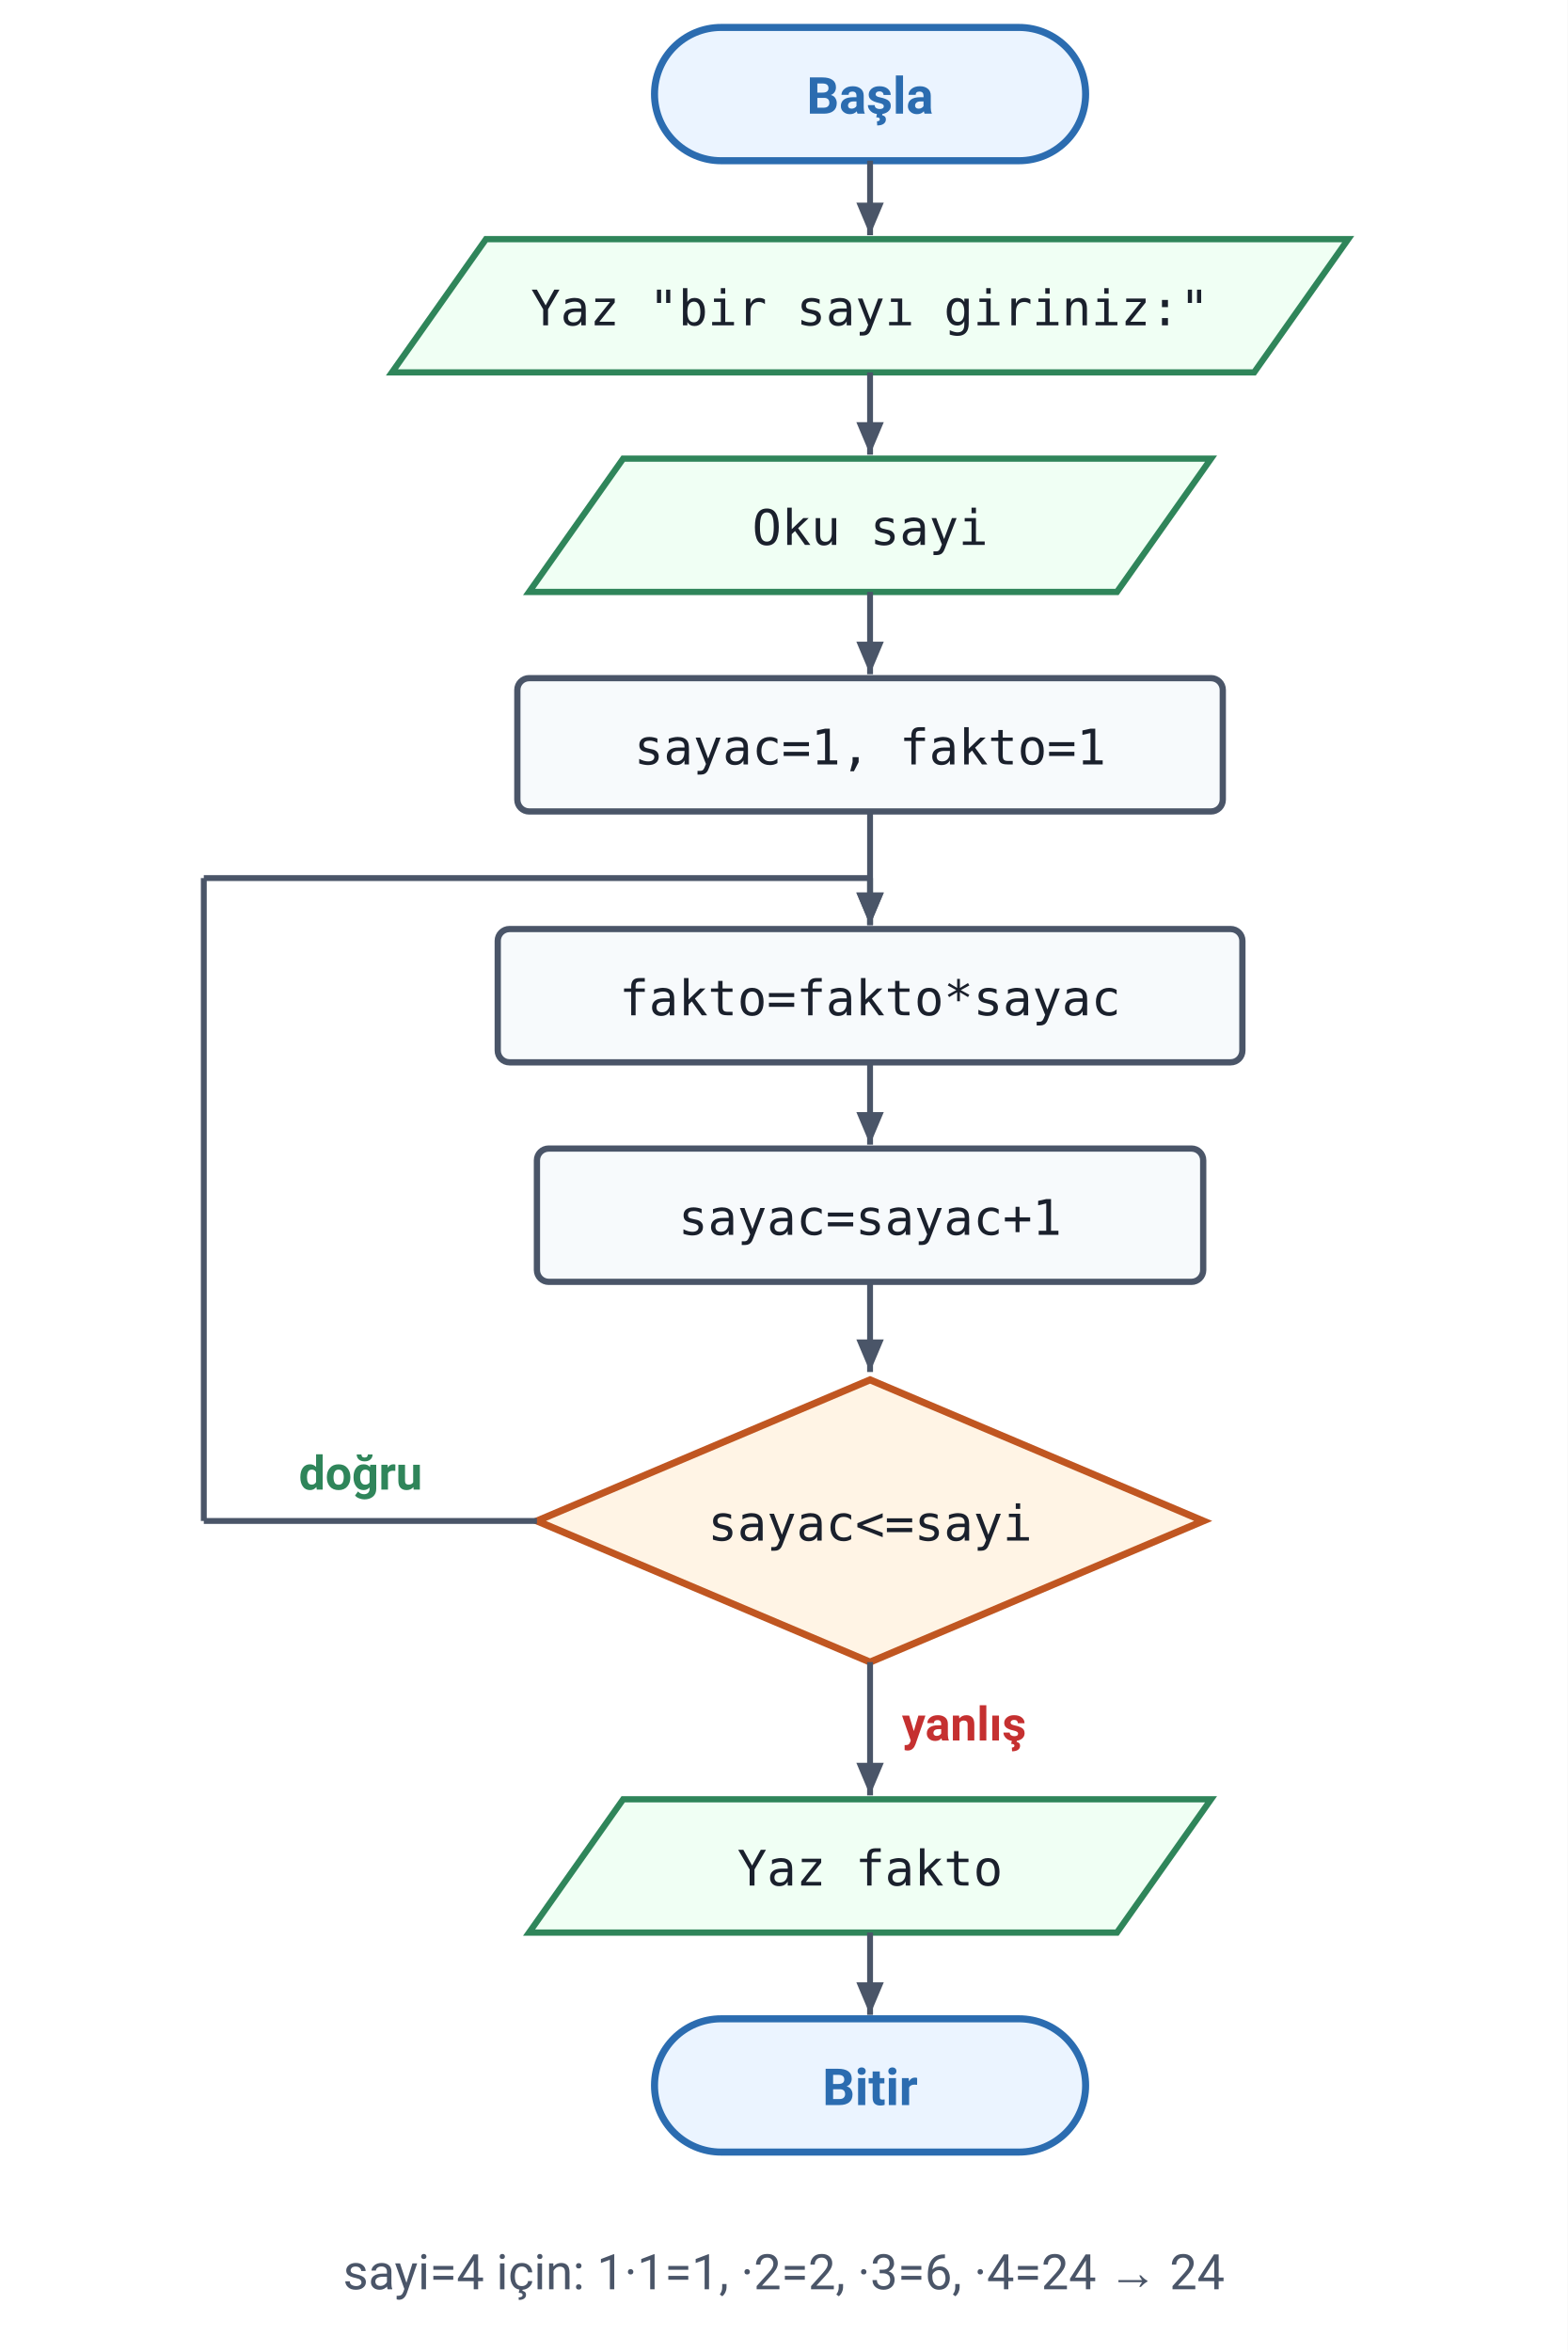
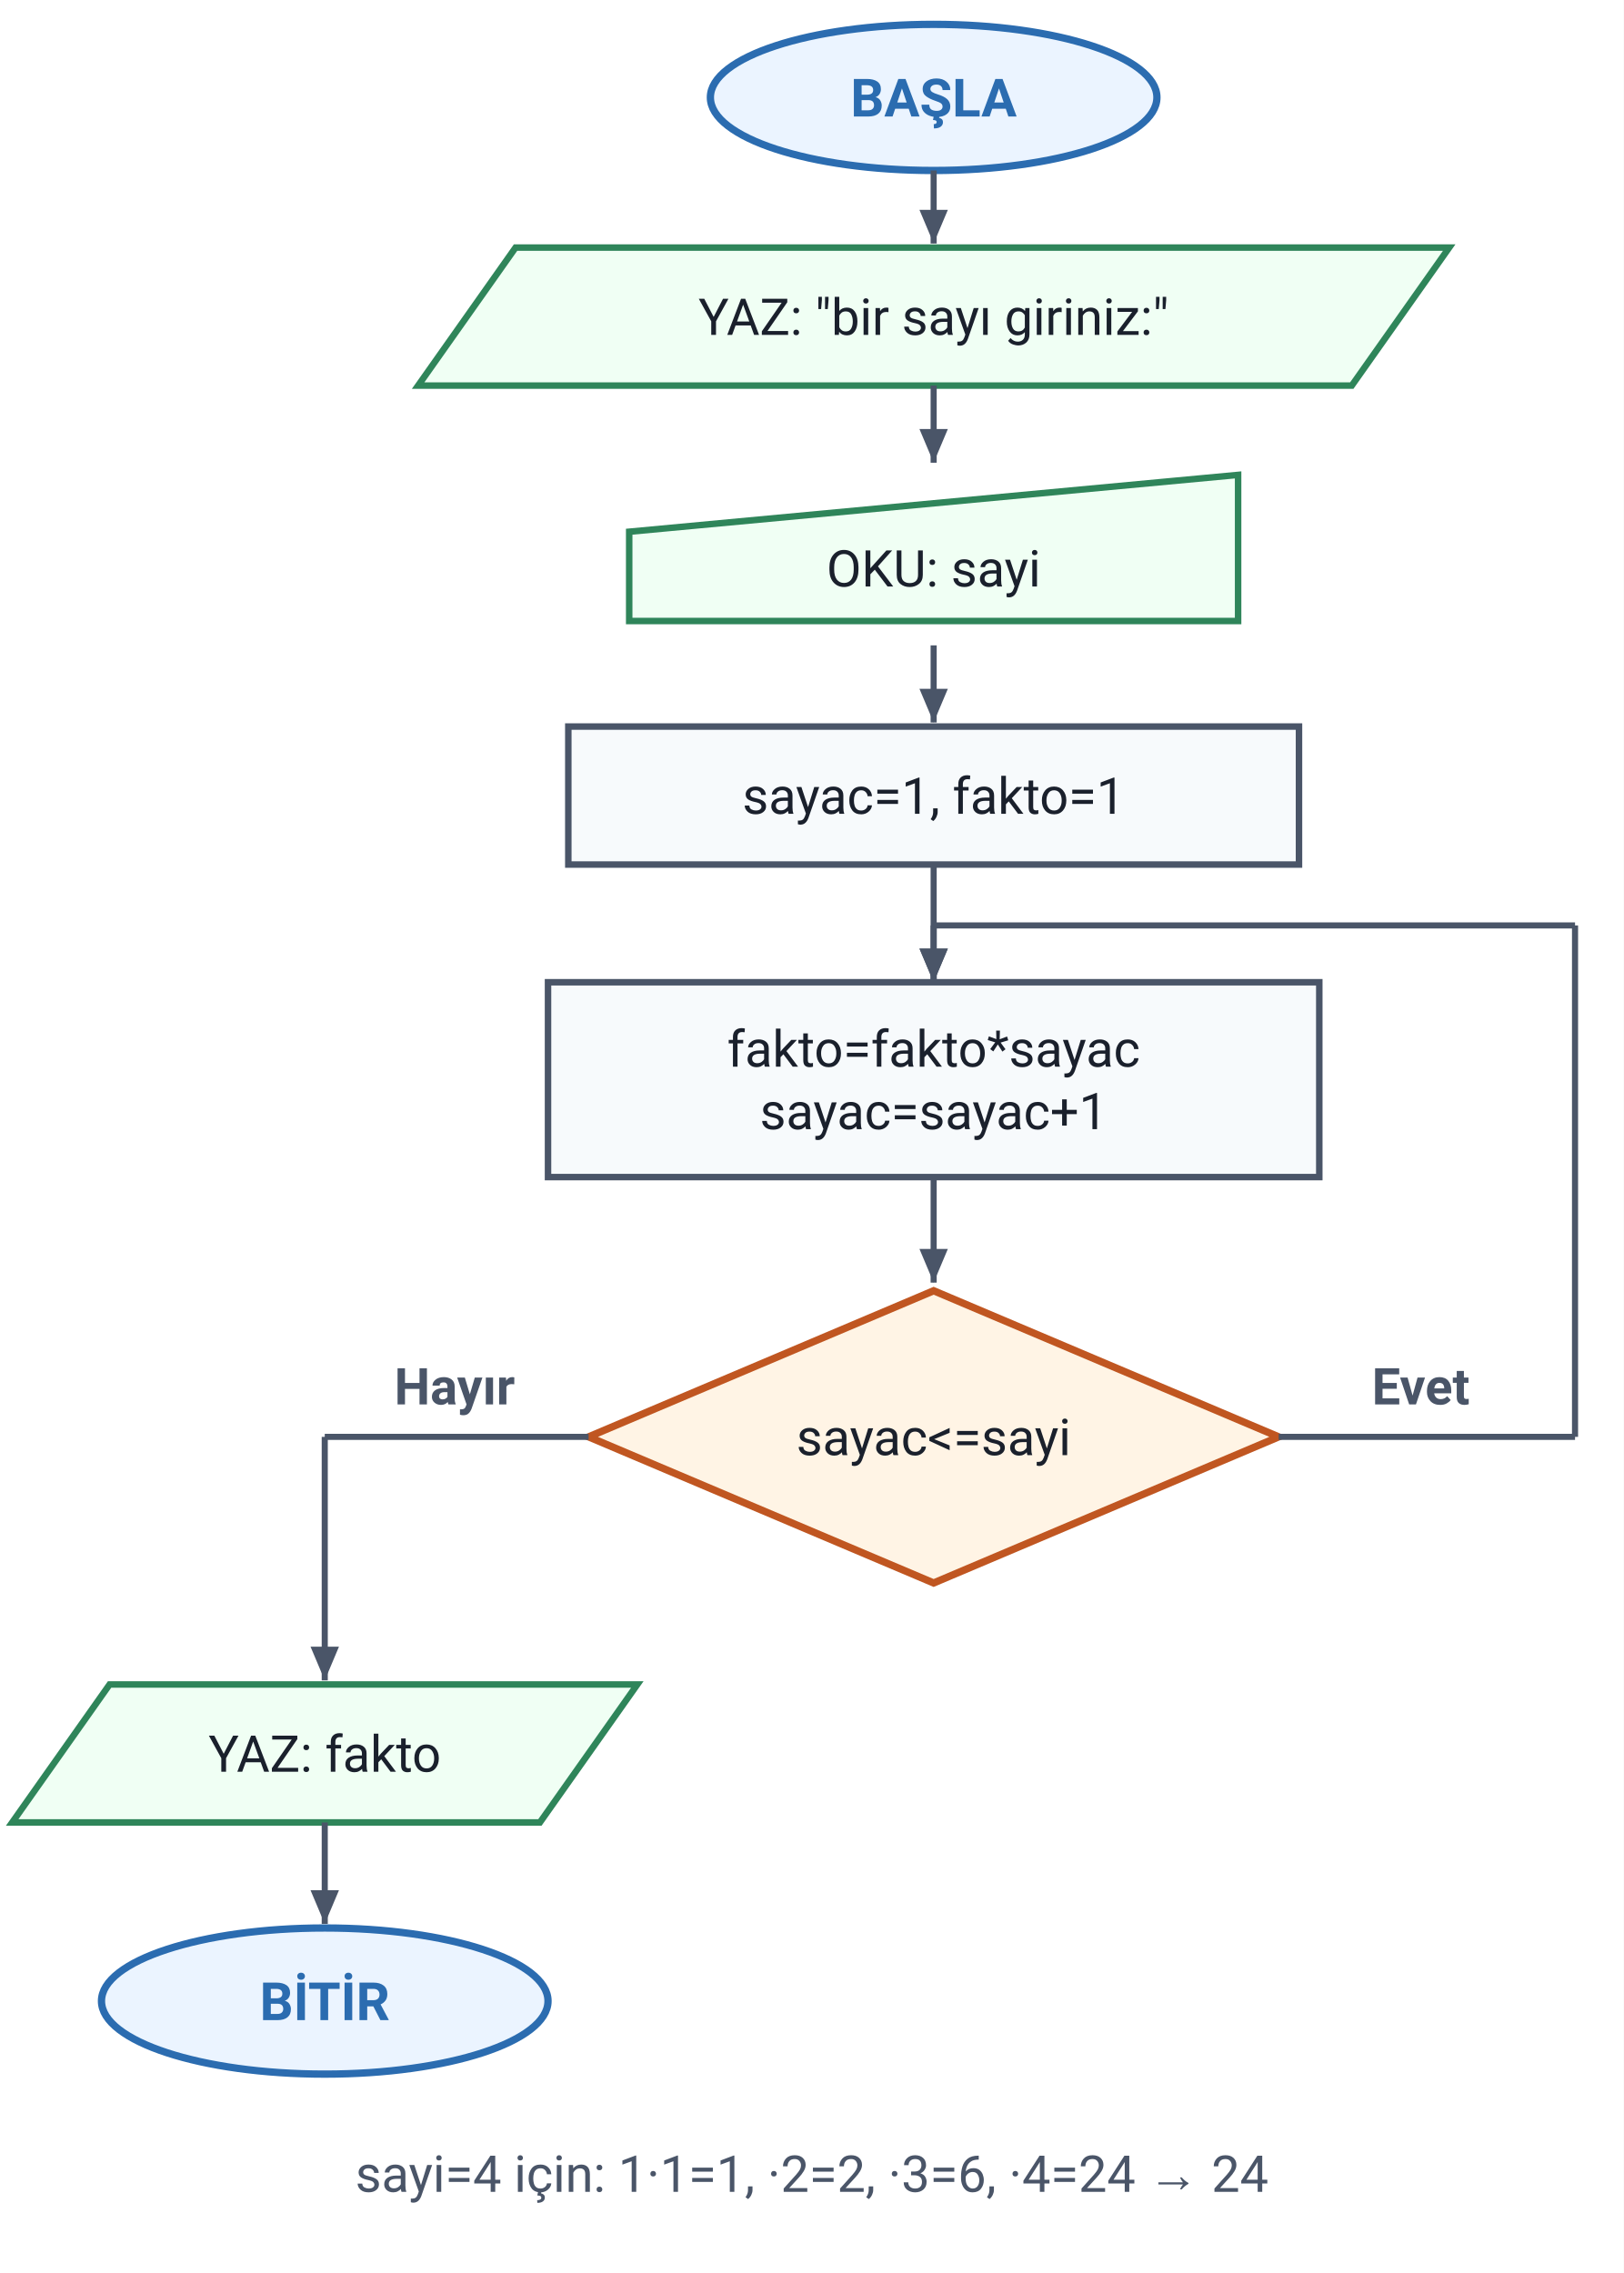
- <svg xmlns="http://www.w3.org/2000/svg" width="400" height="600" viewBox="0 0 400 600" role="img">
+ <svg xmlns="http://www.w3.org/2000/svg" width="400" height="560" viewBox="0 0 400 560" role="img">
  <rect width="100%" height="100%" fill="#FFFFFF" />
-   <rect x="167.0" y="7.0" width="110" height="34" rx="17" fill="#EBF4FF" stroke="#2B6CB0" stroke-width="1.8" />
-   <text x="222.0" y="29.0" font-family="system-ui, -apple-system, 'Segoe UI', Roboto, Arial, sans-serif" font-size="13" fill="#2B6CB0" font-weight="600" text-anchor="middle">Başla</text>
-   <line x1="222.0" y1="41.0" x2="222.0" y2="60.0" stroke="#4A5568" stroke-width="1.5" />
-   <polygon points="222.0,60.0 218.5,51.7 225.5,51.7" fill="#4A5568" />
-   <polygon points="124.0,61.0 344.0,61.0 320.0,95.0 100.0,95.0" fill="#F0FFF4" stroke="#2F855A" stroke-width="1.6" />
-   <text x="222.0" y="83.0" font-family="ui-monospace, 'SF Mono', Menlo, Consolas, monospace" font-size="12.5" fill="#1A202C" text-anchor="middle">Yaz "bir sayı giriniz:"</text>
-   <line x1="222.0" y1="95.0" x2="222.0" y2="116.0" stroke="#4A5568" stroke-width="1.5" />
-   <polygon points="222.0,116.0 218.5,107.7 225.5,107.7" fill="#4A5568" />
-   <polygon points="159.0,117.0 309.0,117.0 285.0,151.0 135.0,151.0" fill="#F0FFF4" stroke="#2F855A" stroke-width="1.6" />
-   <text x="222.0" y="139.0" font-family="ui-monospace, 'SF Mono', Menlo, Consolas, monospace" font-size="12.5" fill="#1A202C" text-anchor="middle">Oku sayi</text>
-   <line x1="222.0" y1="151.0" x2="222.0" y2="172.0" stroke="#4A5568" stroke-width="1.5" />
-   <polygon points="222.0,172.0 218.5,163.7 225.5,163.7" fill="#4A5568" />
-   <rect x="132.0" y="173.0" width="180" height="34" rx="3" fill="#F7FAFC" stroke="#4A5568" stroke-width="1.6" />
-   <text x="222.0" y="195.0" font-family="ui-monospace, 'SF Mono', Menlo, Consolas, monospace" font-size="12.5" fill="#1A202C" text-anchor="middle">sayac=1, fakto=1</text>
-   <line x1="222.0" y1="207.0" x2="222.0" y2="236.0" stroke="#4A5568" stroke-width="1.5" />
-   <polygon points="222.0,236.0 218.5,227.7 225.5,227.7" fill="#4A5568" />
-   <rect x="127.0" y="237.0" width="190" height="34" rx="3" fill="#F7FAFC" stroke="#4A5568" stroke-width="1.6" />
-   <text x="222.0" y="259.0" font-family="ui-monospace, 'SF Mono', Menlo, Consolas, monospace" font-size="12.5" fill="#1A202C" text-anchor="middle">fakto=fakto*sayac</text>
-   <line x1="222.0" y1="271.0" x2="222.0" y2="292.0" stroke="#4A5568" stroke-width="1.5" />
-   <polygon points="222.0,292.0 218.5,283.7 225.5,283.7" fill="#4A5568" />
-   <rect x="137.0" y="293.0" width="170" height="34" rx="3" fill="#F7FAFC" stroke="#4A5568" stroke-width="1.6" />
-   <text x="222.0" y="315.0" font-family="ui-monospace, 'SF Mono', Menlo, Consolas, monospace" font-size="12.5" fill="#1A202C" text-anchor="middle">sayac=sayac+1</text>
-   <line x1="222.0" y1="327.0" x2="222.0" y2="350.0" stroke="#4A5568" stroke-width="1.5" />
-   <polygon points="222.0,350.0 218.5,341.7 225.5,341.7" fill="#4A5568" />
-   <polygon points="222.0,352.0 307.0,388.0 222.0,424.0 137.0,388.0" fill="#FFF4E5" stroke="#C05621" stroke-width="1.8" />
-   <text x="222.0" y="393.0" font-family="ui-monospace, 'SF Mono', Menlo, Consolas, monospace" font-size="12.5" fill="#1A202C" text-anchor="middle">sayac&lt;=sayi</text>
-   <line x1="137.0" y1="388.0" x2="52.0" y2="388.0" stroke="#4A5568" stroke-width="1.5" />
-   <line x1="52.0" y1="388.0" x2="52.0" y2="224.0" stroke="#4A5568" stroke-width="1.5" />
-   <line x1="52.0" y1="224.0" x2="222.0" y2="224.0" stroke="#4A5568" stroke-width="1.5" />
-   <line x1="222.0" y1="224.0" x2="222.0" y2="236.0" stroke="#4A5568" stroke-width="1.5" />
-   <polygon points="222.0,236.0 218.5,227.7 225.5,227.7" fill="#4A5568" />
-   <text x="92.0" y="380.0" font-family="system-ui, -apple-system, 'Segoe UI', Roboto, Arial, sans-serif" font-size="12" fill="#2F855A" font-weight="600" text-anchor="middle">doğru</text>
-   <line x1="222.0" y1="424.0" x2="222.0" y2="458.0" stroke="#4A5568" stroke-width="1.5" />
-   <polygon points="222.0,458.0 218.5,449.7 225.5,449.7" fill="#4A5568" />
-   <text x="246.0" y="444.0" font-family="system-ui, -apple-system, 'Segoe UI', Roboto, Arial, sans-serif" font-size="12" fill="#C53030" font-weight="600" text-anchor="middle">yanlış</text>
-   <polygon points="159.0,459.0 309.0,459.0 285.0,493.0 135.0,493.0" fill="#F0FFF4" stroke="#2F855A" stroke-width="1.6" />
-   <text x="222.0" y="481.0" font-family="ui-monospace, 'SF Mono', Menlo, Consolas, monospace" font-size="12.5" fill="#1A202C" text-anchor="middle">Yaz fakto</text>
-   <line x1="222.0" y1="493.0" x2="222.0" y2="514.0" stroke="#4A5568" stroke-width="1.5" />
-   <polygon points="222.0,514.0 218.5,505.7 225.5,505.7" fill="#4A5568" />
-   <rect x="167.0" y="515.0" width="110" height="34" rx="17" fill="#EBF4FF" stroke="#2B6CB0" stroke-width="1.8" />
-   <text x="222.0" y="537.0" font-family="system-ui, -apple-system, 'Segoe UI', Roboto, Arial, sans-serif" font-size="13" fill="#2B6CB0" font-weight="600" text-anchor="middle">Bitir</text>
-   <text x="200.0" y="584.0" font-family="system-ui, -apple-system, 'Segoe UI', Roboto, Arial, sans-serif" font-size="12.5" fill="#4A5568" text-anchor="middle">sayi=4 için: 1·1=1, ·2=2, ·3=6, ·4=24 → 24</text>
+   <ellipse cx="230.0" cy="24.0" rx="55.0" ry="18.0" fill="#EBF4FF" stroke="#2B6CB0" stroke-width="1.8" />
+   <text x="230.0" y="28.7" font-family="system-ui, -apple-system, 'Segoe UI', Roboto, Arial, sans-serif" font-size="13" fill="#2B6CB0" font-weight="600" text-anchor="middle">BAŞLA</text>
+   <line x1="230.0" y1="42.0" x2="230.0" y2="60.0" stroke="#4A5568" stroke-width="1.5" />
+   <polygon points="230.0,60.0 226.5,51.7 233.5,51.7" fill="#4A5568" />
+   <polygon points="127.0,61.0 357.0,61.0 333.0,95.0 103.0,95.0" fill="#F0FFF4" stroke="#2F855A" stroke-width="1.6" />
+   <text x="230.0" y="82.5" font-family="system-ui, -apple-system, 'Segoe UI', Roboto, Arial, sans-serif" font-size="12.5" fill="#1A202C" text-anchor="middle">YAZ: "bir sayı giriniz:"</text>
+   <line x1="230.0" y1="95.0" x2="230.0" y2="114.0" stroke="#4A5568" stroke-width="1.5" />
+   <polygon points="230.0,114.0 226.5,105.7 233.5,105.7" fill="#4A5568" />
+   <polygon points="155.0,131.0 305.0,117.0 305.0,153.0 155.0,153.0" fill="#F0FFF4" stroke="#2F855A" stroke-width="1.6" />
+   <text x="230.0" y="144.5" font-family="system-ui, -apple-system, 'Segoe UI', Roboto, Arial, sans-serif" font-size="12.5" fill="#1A202C" text-anchor="middle">OKU: sayi</text>
+   <line x1="230.0" y1="159.0" x2="230.0" y2="178.0" stroke="#4A5568" stroke-width="1.5" />
+   <polygon points="230.0,178.0 226.5,169.7 233.5,169.7" fill="#4A5568" />
+   <rect x="140.0" y="179.0" width="180" height="34" fill="#F7FAFC" stroke="#4A5568" stroke-width="1.6" />
+   <text x="230.0" y="200.5" font-family="system-ui, -apple-system, 'Segoe UI', Roboto, Arial, sans-serif" font-size="12.5" fill="#1A202C" text-anchor="middle">sayac=1, fakto=1</text>
+   <line x1="230.0" y1="213.0" x2="230.0" y2="242.0" stroke="#4A5568" stroke-width="1.5" />
+   <polygon points="230.0,242.0 226.5,233.7 233.5,233.7" fill="#4A5568" />
+   <rect x="135.0" y="242.0" width="190" height="48" fill="#F7FAFC" stroke="#4A5568" stroke-width="1.6" />
+   <text x="230.0" y="262.8" font-family="system-ui, -apple-system, 'Segoe UI', Roboto, Arial, sans-serif" font-size="12.5" fill="#1A202C" text-anchor="middle">fakto=fakto*sayac</text>
+   <text x="230.0" y="278.2" font-family="system-ui, -apple-system, 'Segoe UI', Roboto, Arial, sans-serif" font-size="12.5" fill="#1A202C" text-anchor="middle">sayac=sayac+1</text>
+   <line x1="230.0" y1="290.0" x2="230.0" y2="316.0" stroke="#4A5568" stroke-width="1.5" />
+   <polygon points="230.0,316.0 226.5,307.7 233.5,307.7" fill="#4A5568" />
+   <polygon points="230.0,318.0 315.0,354.0 230.0,390.0 145.0,354.0" fill="#FFF4E5" stroke="#C05621" stroke-width="1.8" />
+   <text x="230.0" y="358.5" font-family="system-ui, -apple-system, 'Segoe UI', Roboto, Arial, sans-serif" font-size="12.5" fill="#1A202C" text-anchor="middle">sayac&lt;=sayi</text>
+   <line x1="315.0" y1="354.0" x2="388.0" y2="354.0" stroke="#4A5568" stroke-width="1.5" />
+   <line x1="388.0" y1="354.0" x2="388.0" y2="228.0" stroke="#4A5568" stroke-width="1.5" />
+   <line x1="388.0" y1="228.0" x2="230.0" y2="228.0" stroke="#4A5568" stroke-width="1.5" />
+   <line x1="230.0" y1="228.0" x2="230.0" y2="242.0" stroke="#4A5568" stroke-width="1.5" />
+   <polygon points="230.0,242.0 226.5,233.7 233.5,233.7" fill="#4A5568" />
+   <text x="350.0" y="346.0" font-family="system-ui, -apple-system, 'Segoe UI', Roboto, Arial, sans-serif" font-size="12.5" fill="#4A5568" font-weight="600" text-anchor="middle">Evet</text>
+   <line x1="145.0" y1="354.0" x2="80.0" y2="354.0" stroke="#4A5568" stroke-width="1.5" />
+   <line x1="80.0" y1="354.0" x2="80.0" y2="414.0" stroke="#4A5568" stroke-width="1.5" />
+   <polygon points="80.0,414.0 76.5,405.7 83.5,405.7" fill="#4A5568" />
+   <text x="112.0" y="346.0" font-family="system-ui, -apple-system, 'Segoe UI', Roboto, Arial, sans-serif" font-size="12.5" fill="#4A5568" font-weight="600" text-anchor="middle">Hayır</text>
+   <polygon points="27.0,415.0 157.0,415.0 133.0,449.0 3.0,449.0" fill="#F0FFF4" stroke="#2F855A" stroke-width="1.6" />
+   <text x="80.0" y="436.5" font-family="system-ui, -apple-system, 'Segoe UI', Roboto, Arial, sans-serif" font-size="12.5" fill="#1A202C" text-anchor="middle">YAZ: fakto</text>
+   <line x1="80.0" y1="449.0" x2="80.0" y2="474.0" stroke="#4A5568" stroke-width="1.5" />
+   <polygon points="80.0,474.0 76.5,465.7 83.5,465.7" fill="#4A5568" />
+   <ellipse cx="80.0" cy="493.0" rx="55.0" ry="18.0" fill="#EBF4FF" stroke="#2B6CB0" stroke-width="1.8" />
+   <text x="80.0" y="497.7" font-family="system-ui, -apple-system, 'Segoe UI', Roboto, Arial, sans-serif" font-size="13" fill="#2B6CB0" font-weight="600" text-anchor="middle">BİTİR</text>
+   <text x="200.0" y="540.0" font-family="system-ui, -apple-system, 'Segoe UI', Roboto, Arial, sans-serif" font-size="12.5" fill="#4A5568" text-anchor="middle">sayi=4 için: 1·1=1, ·2=2, ·3=6, ·4=24 → 24</text>
</svg>
